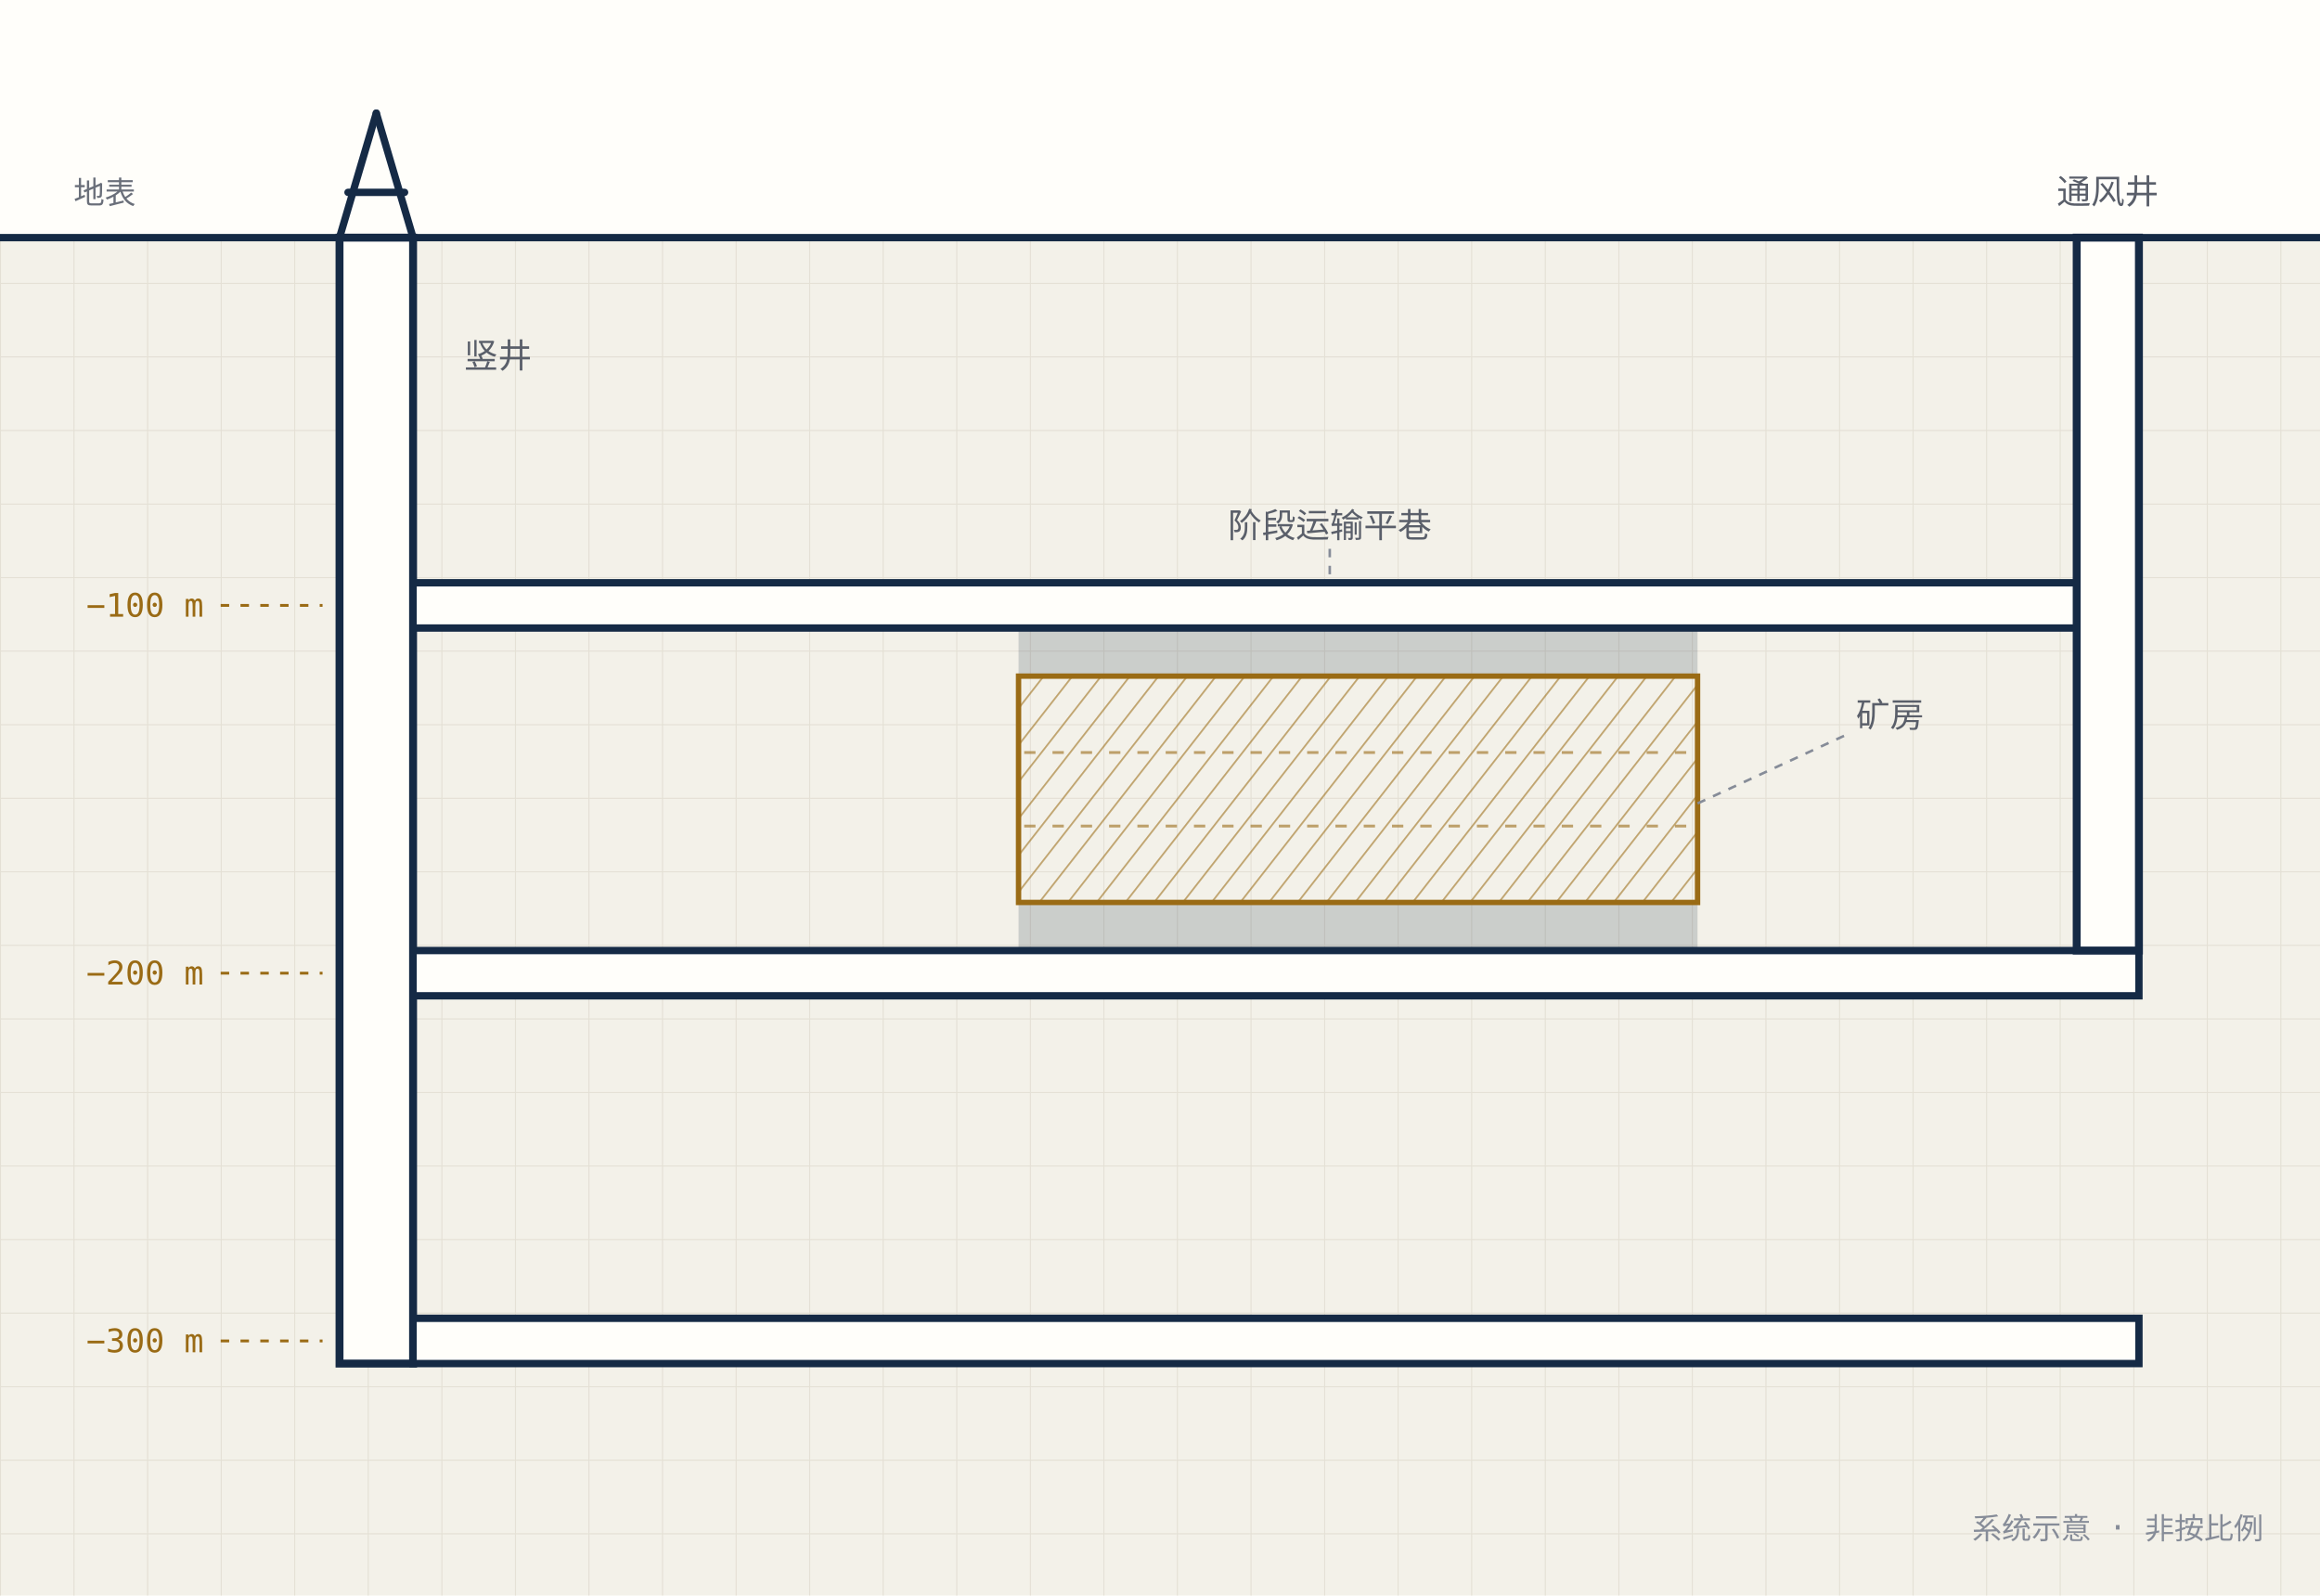
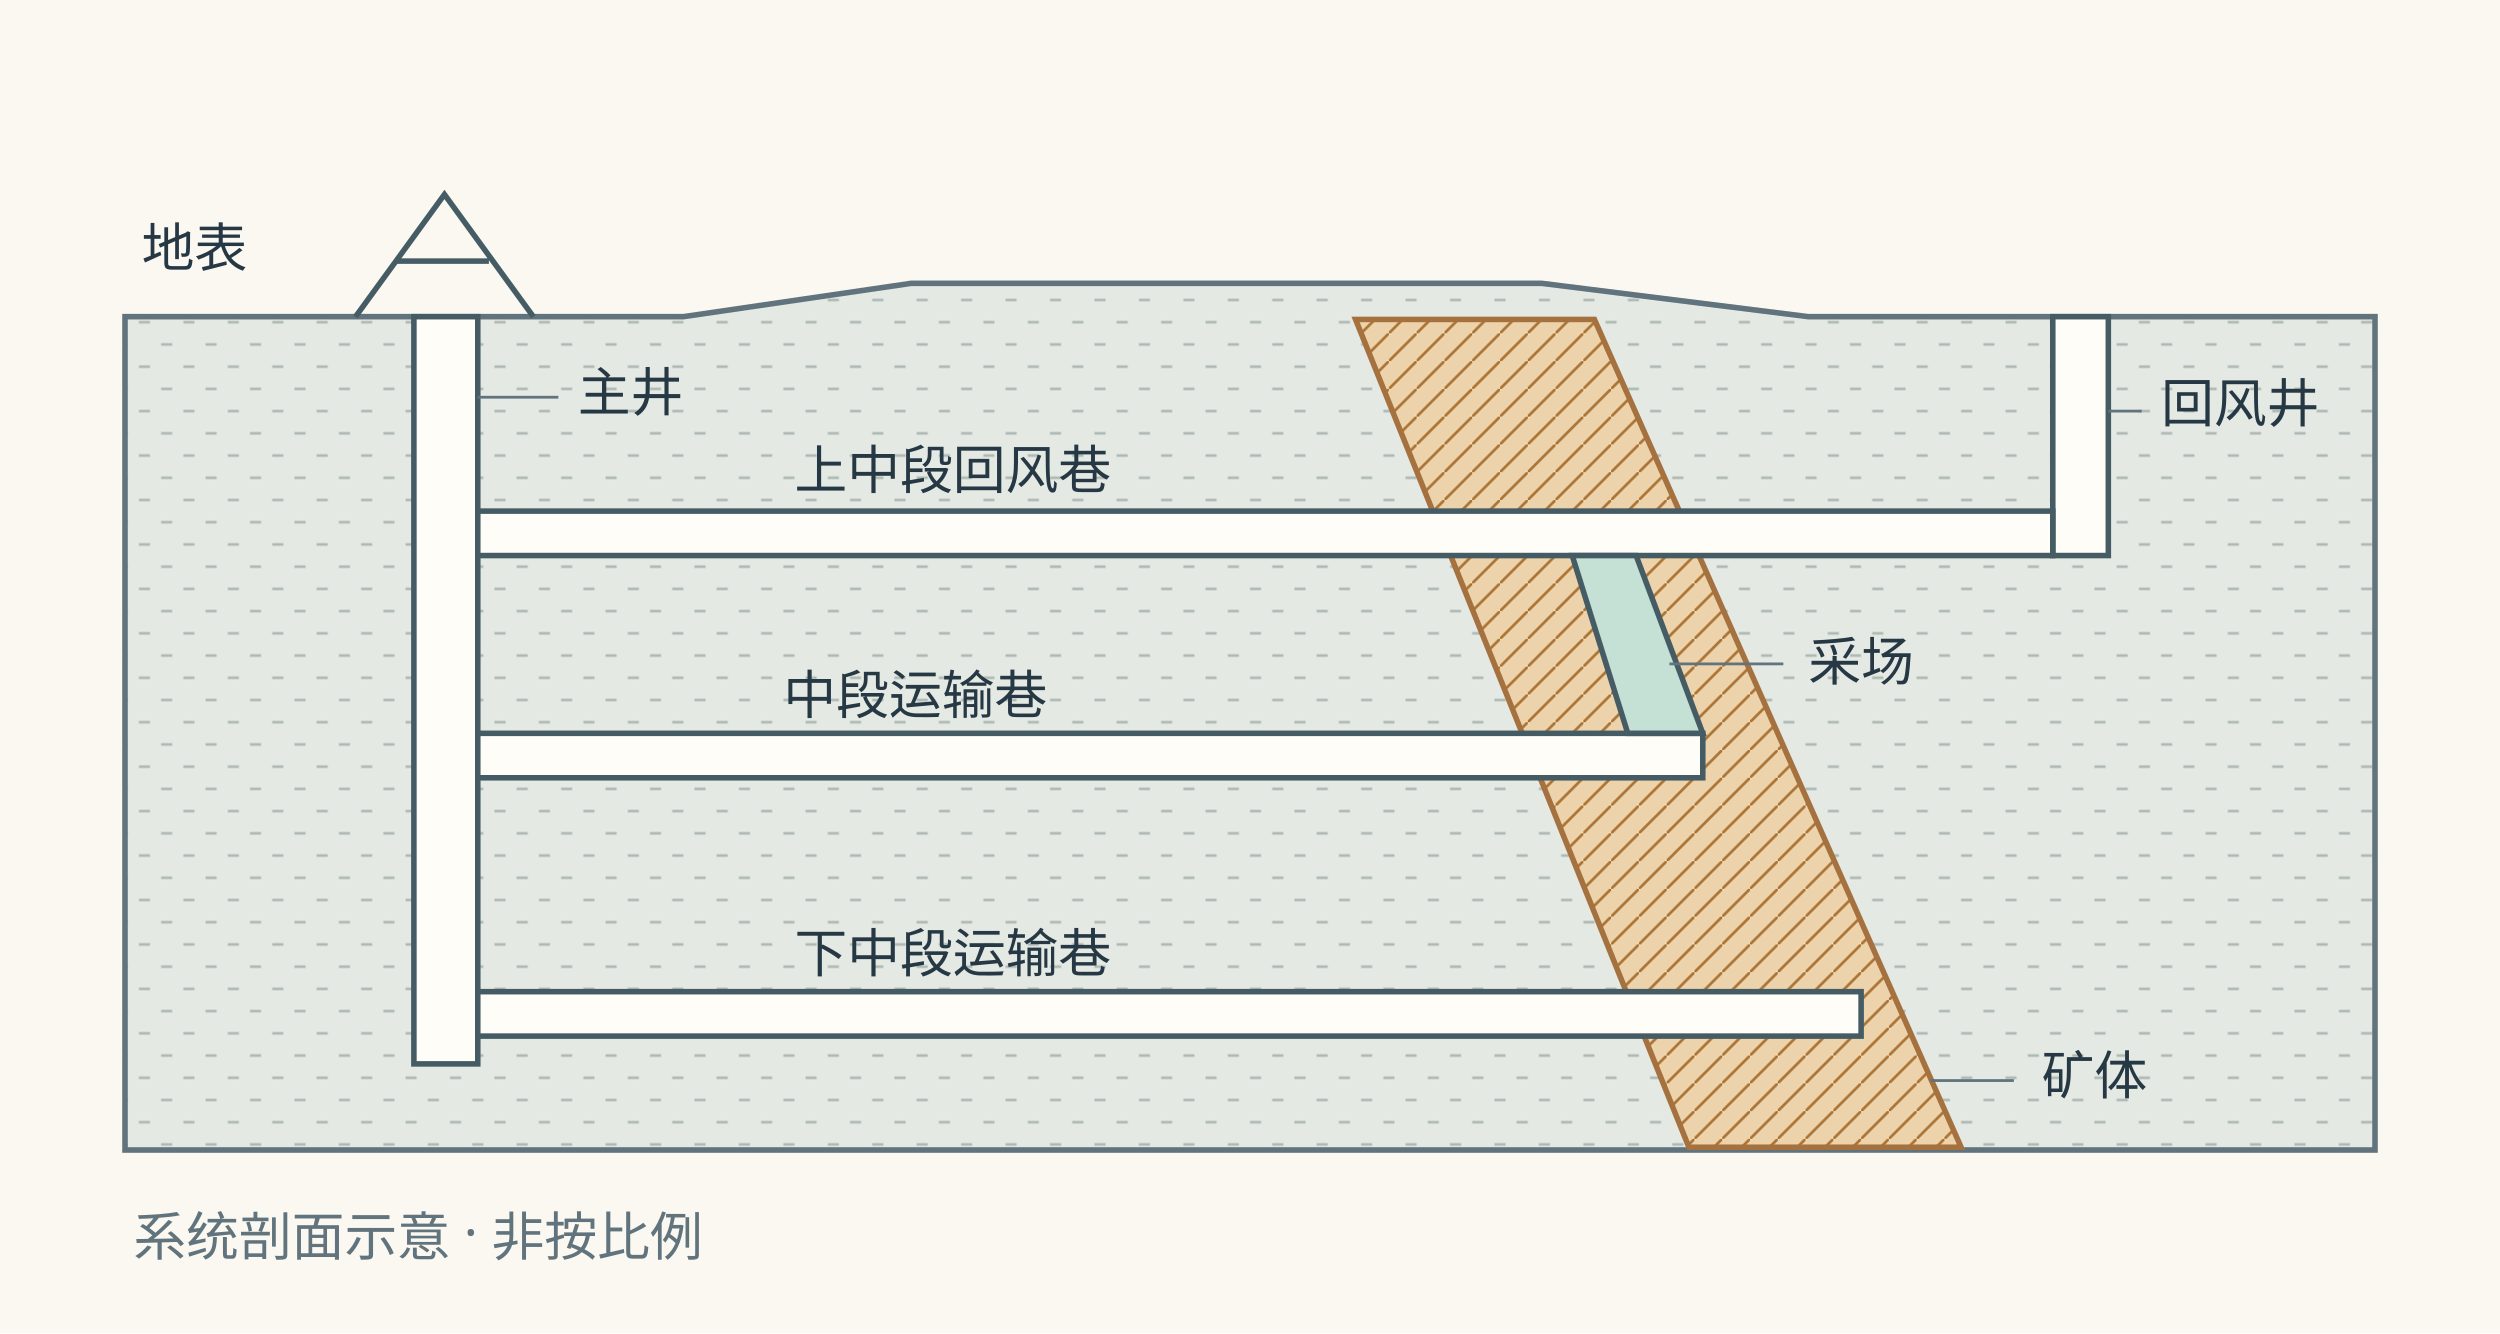
- <svg xmlns="http://www.w3.org/2000/svg" viewBox="0 56 820 564" width="820" height="564" role="img" aria-labelledby="msTitle msDesc">
+ <svg xmlns="http://www.w3.org/2000/svg" width="900" height="480" viewBox="0 0 900 480" role="img" aria-labelledby="title desc">
  <defs>
-     <pattern id="msGrid" width="26" height="26" patternUnits="userSpaceOnUse">
-       <path d="M26 0H0V26" fill="none" stroke="#E4E0D5" stroke-width="0.7" />
+     <pattern id="rock" width="16" height="16" patternUnits="userSpaceOnUse">
+       <rect width="16" height="16" fill="#e4e9e4" />
+       <path d="M2 4h4m4 8h4" stroke="#b2bcb6" />
    </pattern>
-     <pattern id="msHatch" width="8" height="8" patternUnits="userSpaceOnUse" patternTransform="rotate(38)">
-       <line x1="0" y1="0" x2="0" y2="8" stroke="#9a6b15" stroke-width="1.25" opacity="0.55" />
+     <pattern id="ore" width="10" height="10" patternUnits="userSpaceOnUse">
+       <rect width="10" height="10" fill="#ecd3ab" />
+       <path d="M0 10 10 0" stroke="#ad7638" />
    </pattern>
  </defs>
-   <rect width="820" height="620" fill="#FFFEFA" />
-   <rect x="0" y="140" width="820" height="480" fill="#F3F1E9" />
-   <rect y="140" width="820" height="480" fill="url(#msGrid)" />
-   <path d="M0 140H820" stroke="#152a45" stroke-width="2.6" stroke-linecap="square" />
-   <text x="26" y="128" font-family="Consolas, ui-monospace, monospace" font-size="11" fill="#6a6f7a">地表</text>
-   <g stroke="#152a45" stroke-width="2.6" fill="none" stroke-linecap="round">
-     <path d="M120 140L133 96" />
-     <path d="M146 140L133 96" />
-     <path d="M123 124H143" />
+   <rect width="900" height="480" fill="#faf8f0" />
+   <g font-family="'Microsoft YaHei','PingFang SC',sans-serif" fill="#263844" font-size="19">
+     <path d="M45 114H246L328 102H555L651 114H855V414H45Z" fill="url(#rock)" stroke="#61737c" stroke-width="2" />
+     <path d="M488 115H574L706 413H608Z" fill="url(#ore)" stroke="#a4713f" stroke-width="2" />
+     <g fill="#fffdf7" stroke="#455c65" stroke-width="2">
+       <path d="M149 114H172V383H149Z" />
+       <path d="M739 114H759V200H739Z" />
+       <path d="M172 184H739V200H172Z" />
+       <path d="M172 264H613V280H172Z" />
+       <path d="M172 357H670V373H172Z" />
+       <path d="M566 200H589L613 264H586Z" fill="#c5e0d4" />
+     </g>
+     <path d="M128 114l32-44 32 44M143 94h33" fill="none" stroke="#455c65" stroke-width="2" />
+     <text x="51" y="96">地表</text>
+     <text x="208" y="148">主井</text>
+     <path d="M201 143H172" stroke="#61737c" />
+     <text x="778" y="152">回风井</text>
+     <path d="M771 148H759" stroke="#61737c" />
+     <text x="286" y="176">上中段回风巷</text>
+     <text x="282" y="257">中段运输巷</text>
+     <text x="286" y="350">下中段运输巷</text>
+     <text x="651" y="245">采场</text>
+     <path d="M642 239H601" stroke="#61737c" />
+     <text x="735" y="394">矿体</text>
+     <path d="M725 389H695" stroke="#61737c" />
+     <text x="48" y="452" fill="#61737c">系统剖面示意 · 非按比例</text>
  </g>
-   <rect x="120" y="140" width="26" height="398" fill="#FFFEFA" stroke="#152a45" stroke-width="2.8" />
-   <text x="164" y="186" font-family="'PingFang SC', 'Microsoft YaHei', sans-serif" font-size="12" fill="#5a5f6a">竖井</text>
-   <rect x="146" y="262" width="610" height="16" fill="#FFFEFA" stroke="#152a45" stroke-width="2.6" />
-   <rect x="146" y="392" width="610" height="16" fill="#FFFEFA" stroke="#152a45" stroke-width="2.6" />
-   <rect x="146" y="522" width="610" height="16" fill="#FFFEFA" stroke="#152a45" stroke-width="2.6" />
-   <rect x="734" y="140" width="22" height="252" fill="#FFFEFA" stroke="#152a45" stroke-width="2.8" />
-   <text x="745" y="128" text-anchor="middle" font-family="'PingFang SC', 'Microsoft YaHei', sans-serif" font-size="12" fill="#5a5f6a">通风井</text>
-   <rect x="360" y="278" width="240" height="17" fill="#152a45" opacity="0.18" />
-   <rect x="360" y="375" width="240" height="17" fill="#152a45" opacity="0.18" />
-   <rect x="360" y="295" width="240" height="80" fill="url(#msHatch)" stroke="#9a6b15" stroke-width="1.9" />
-   <g stroke="#9a6b15" stroke-width="1" stroke-dasharray="4 6" opacity="0.6">
-     <path d="M362 322H598" />
-     <path d="M362 348H598" />
-   </g>
-   <g stroke="#9a6b15" stroke-width="1" stroke-dasharray="3 4">
-     <path d="M78 270H114" />
-     <path d="M78 400H114" />
-     <path d="M78 530H114" />
-   </g>
-   <g text-anchor="end" font-family="Consolas, ui-monospace, monospace" font-size="11.5" fill="#9a6b15">
-     <text x="72" y="274">−100 m</text>
-     <text x="72" y="404">−200 m</text>
-     <text x="72" y="534">−300 m</text>
-   </g>
-   <g stroke="#868c98" stroke-width="0.9" stroke-dasharray="3 3" fill="none">
-     <path d="M470 250V262" />
-     <path d="M600 340L652 316" />
-   </g>
-   <text x="470" y="246" text-anchor="middle" font-family="'PingFang SC', 'Microsoft YaHei', sans-serif" font-size="12" fill="#5a5f6a">阶段运输平巷</text>
-   <text x="656" y="313" font-family="'PingFang SC', 'Microsoft YaHei', sans-serif" font-size="12" fill="#5a5f6a">矿房</text>
-   <text x="800" y="600" text-anchor="end" font-family="Consolas, ui-monospace, monospace" font-size="10.5" fill="#868c98">系统示意 · 非按比例</text>
</svg>
